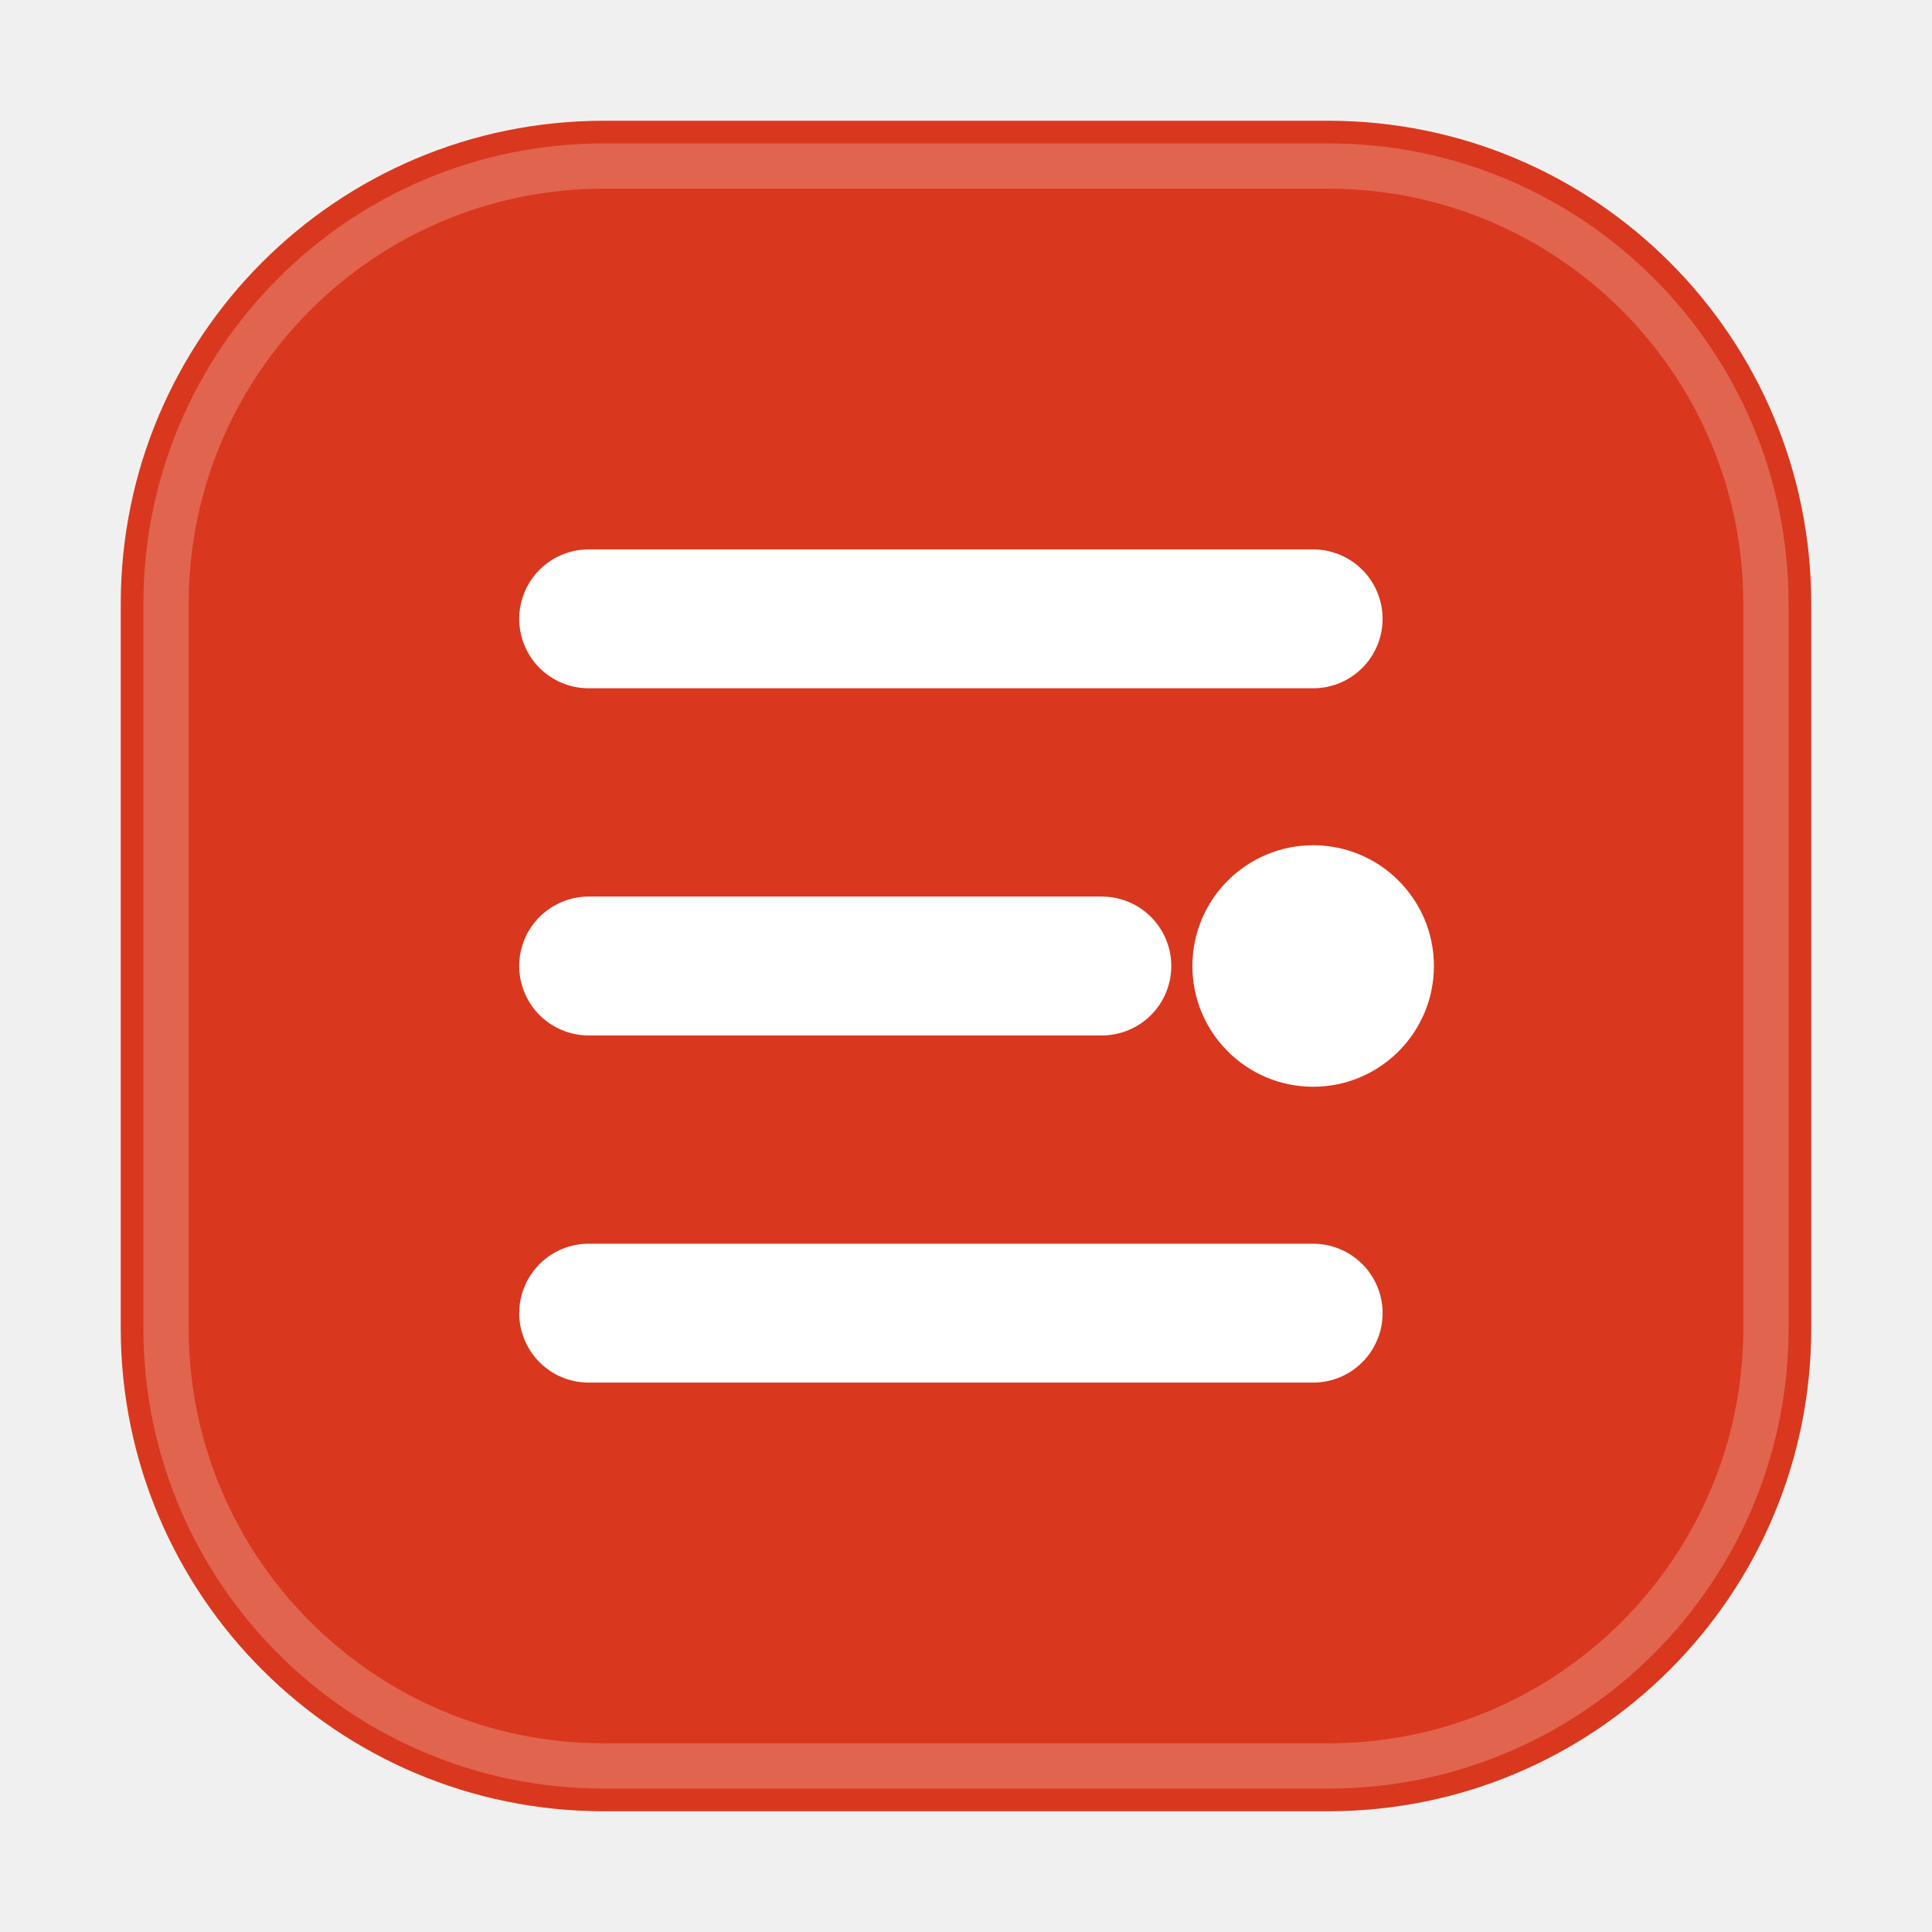
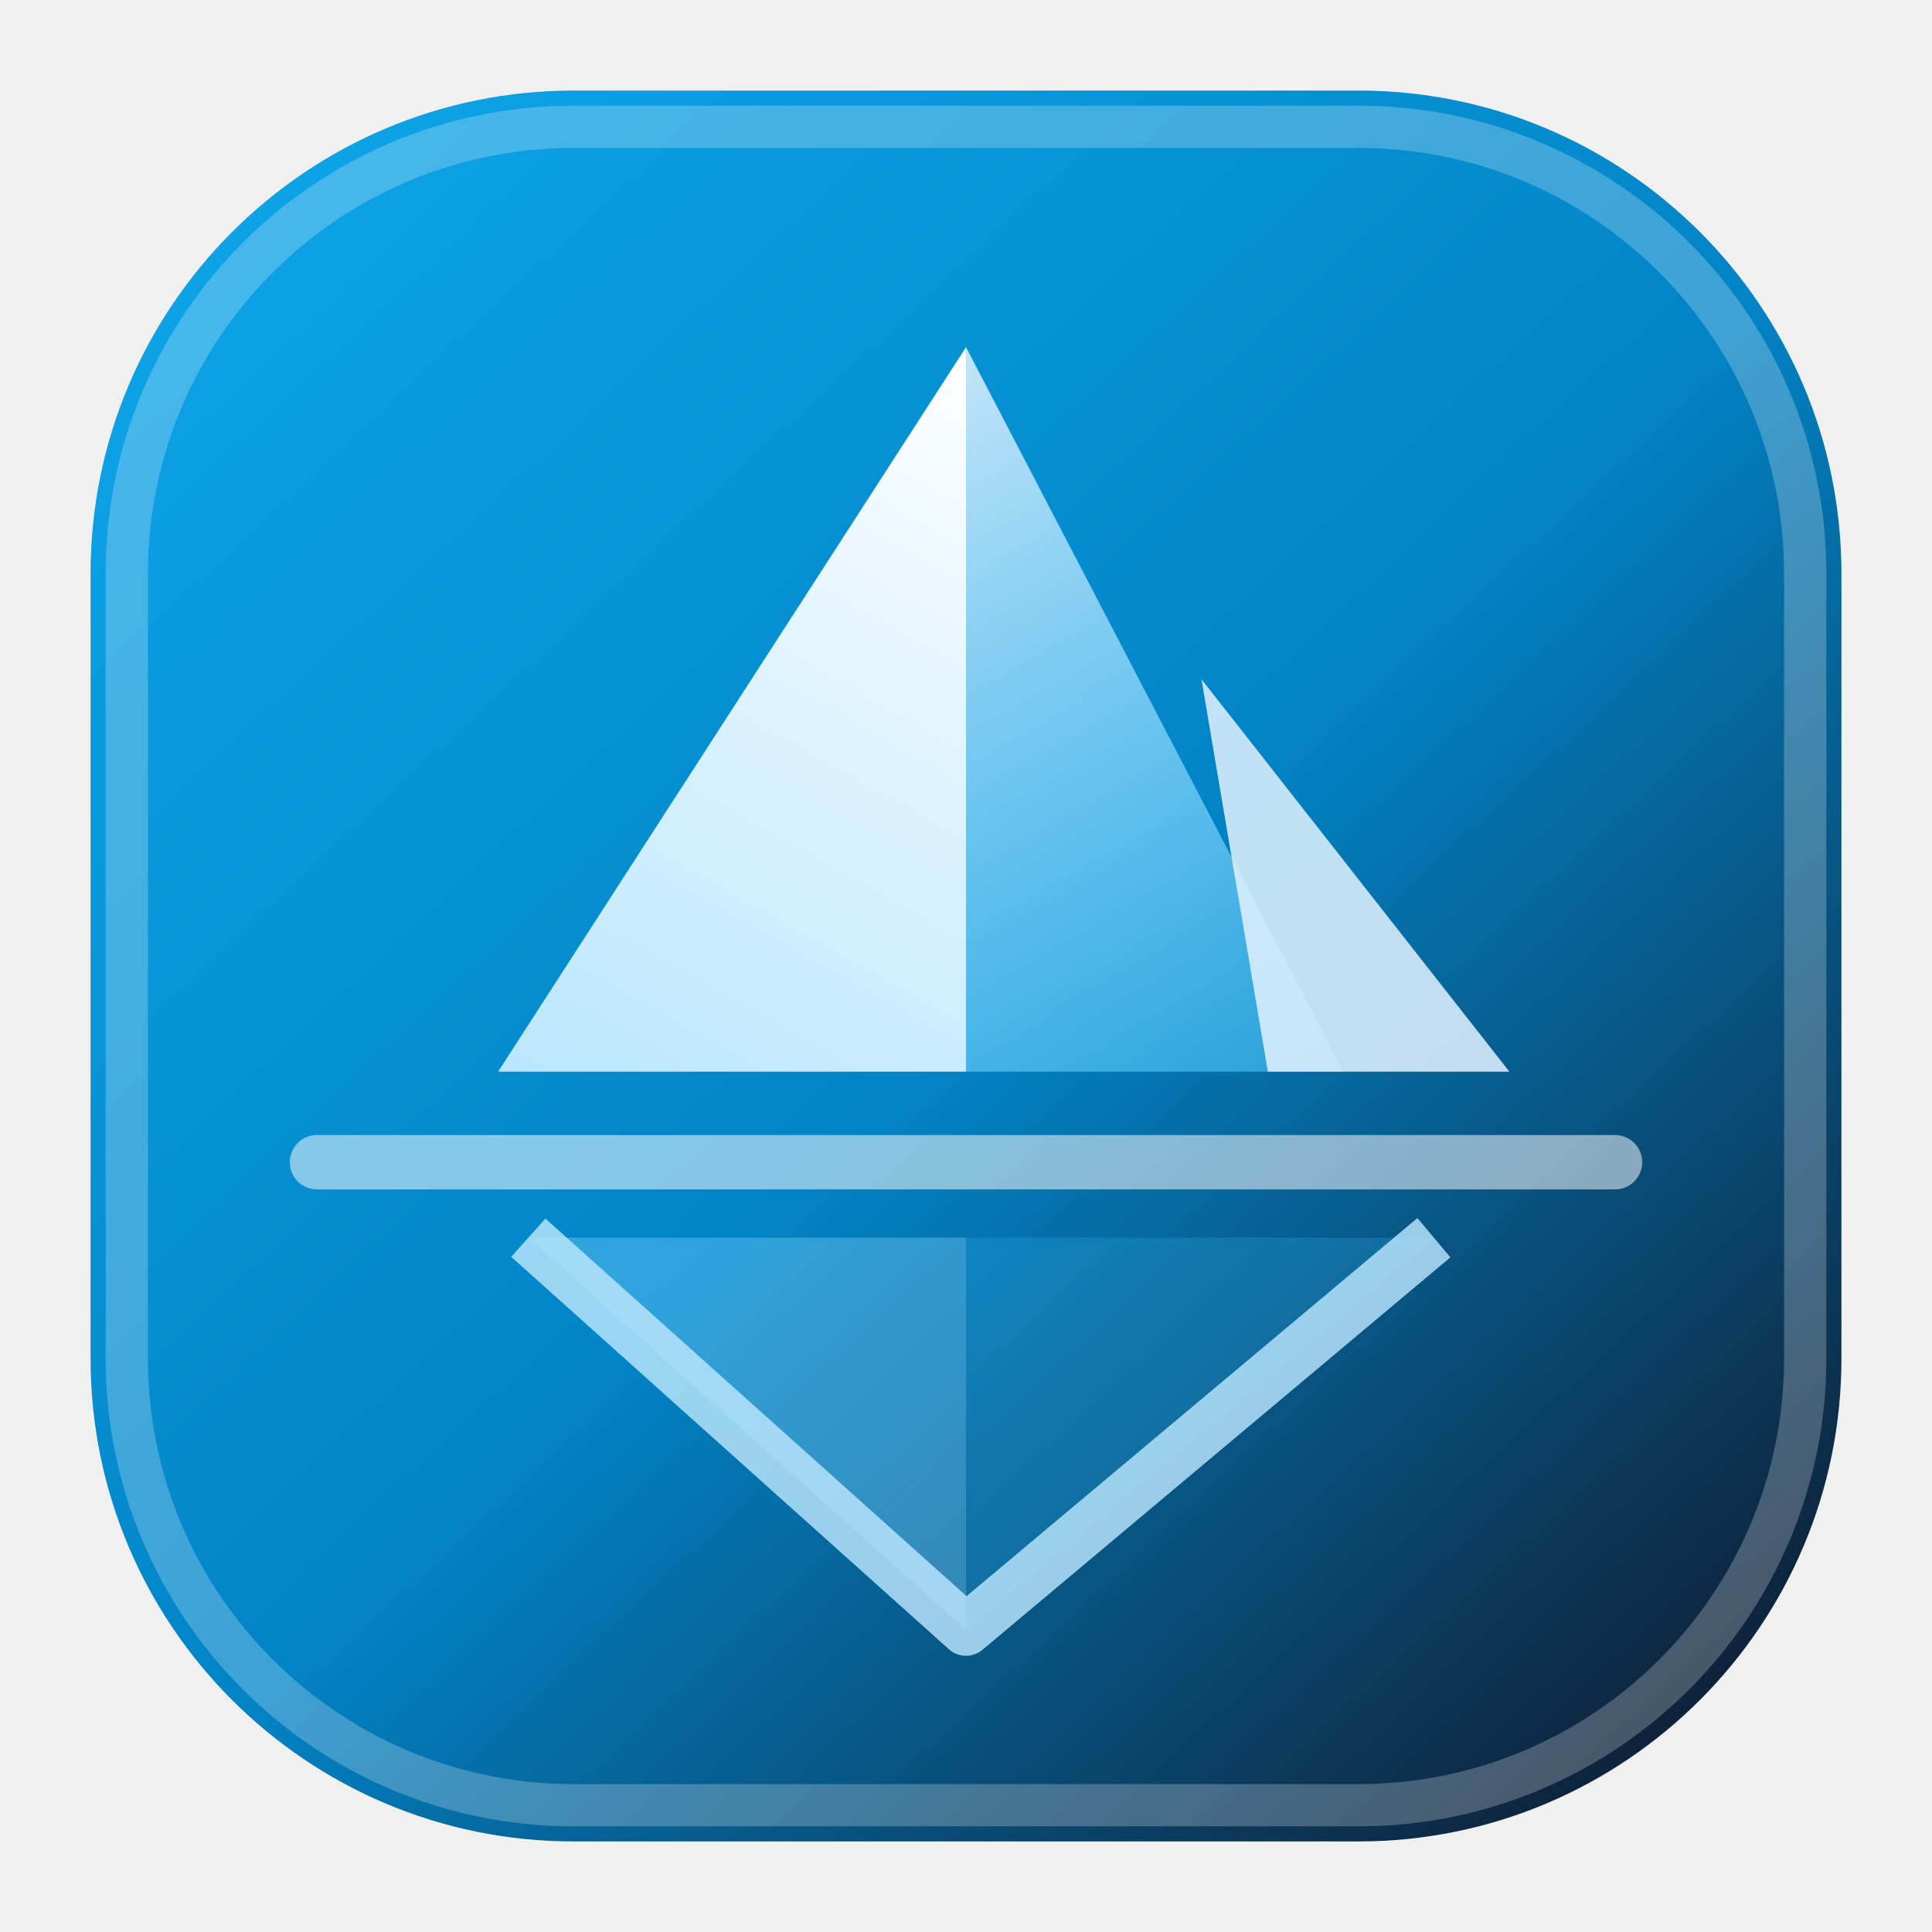
<svg xmlns="http://www.w3.org/2000/svg" viewBox="0 0 64 64" fill="none">
-   <rect x="4" y="4" width="56" height="56" rx="16" fill="#d9381e" />
-   <rect x="5.5" y="5.5" width="53" height="53" rx="14.5" stroke="#ffffff" stroke-opacity="0.22" stroke-width="1.5" />
-   <path d="M19.5 20.5h24M19.5 32h17M19.5 43.5h24" stroke="#ffffff" stroke-width="4.6" stroke-linecap="round" />
-   <circle cx="43.5" cy="32" r="4" fill="#ffffff" />
+   <defs>
+     <linearGradient id="ice-bg" x1="6" y1="4" x2="58" y2="60" gradientUnits="userSpaceOnUse">
+       <stop offset="0%" stop-color="#0ea5e9" />
+       <stop offset="52%" stop-color="#0284c7" />
+       <stop offset="100%" stop-color="#0f172a" />
+     </linearGradient>
+     <linearGradient id="ice-top-l" x1="32" y1="11" x2="18" y2="36" gradientUnits="userSpaceOnUse">
+       <stop offset="0%" stop-color="#ffffff" />
+       <stop offset="100%" stop-color="#bae6fd" />
+     </linearGradient>
+     <linearGradient id="ice-top-r" x1="32" y1="11" x2="46" y2="36" gradientUnits="userSpaceOnUse">
+       <stop offset="0%" stop-color="#e0f2fe" stop-opacity="0.88" />
+       <stop offset="100%" stop-color="#38bdf8" stop-opacity="0.62" />
+     </linearGradient>
+   </defs>
+   <rect x="3" y="3" width="58" height="58" rx="16" fill="url(#ice-bg)" />
+   <rect x="4.2" y="4.2" width="55.6" height="55.6" rx="14.8" stroke="#ffffff" stroke-opacity="0.24" stroke-width="1.4" />
+   <polygon points="32,11.5 16.5,35.5 32,35.5" fill="url(#ice-top-l)" />
+   <polygon points="32,11.5 44.5,35.5 32,35.5" fill="url(#ice-top-r)" />
+   <polygon points="39.8,22.5 50,35.5 42,35.5" fill="#e0f2fe" fill-opacity="0.86" />
+   <line x1="10.5" y1="38.5" x2="53.5" y2="38.5" stroke="#ffffff" stroke-opacity="0.52" stroke-width="1.8" stroke-linecap="round" />
+   <polygon points="17.5,41 32,54 32,41" fill="#7dd3fc" fill-opacity="0.38" />
+   <polygon points="32,41 47.5,41 32,54" fill="#38bdf8" fill-opacity="0.22" />
+   <path d="M17.5 41 32 54l15.5-13" fill="none" stroke="#bae6fd" stroke-opacity="0.82" stroke-width="1.7" stroke-linejoin="round" />
</svg>
